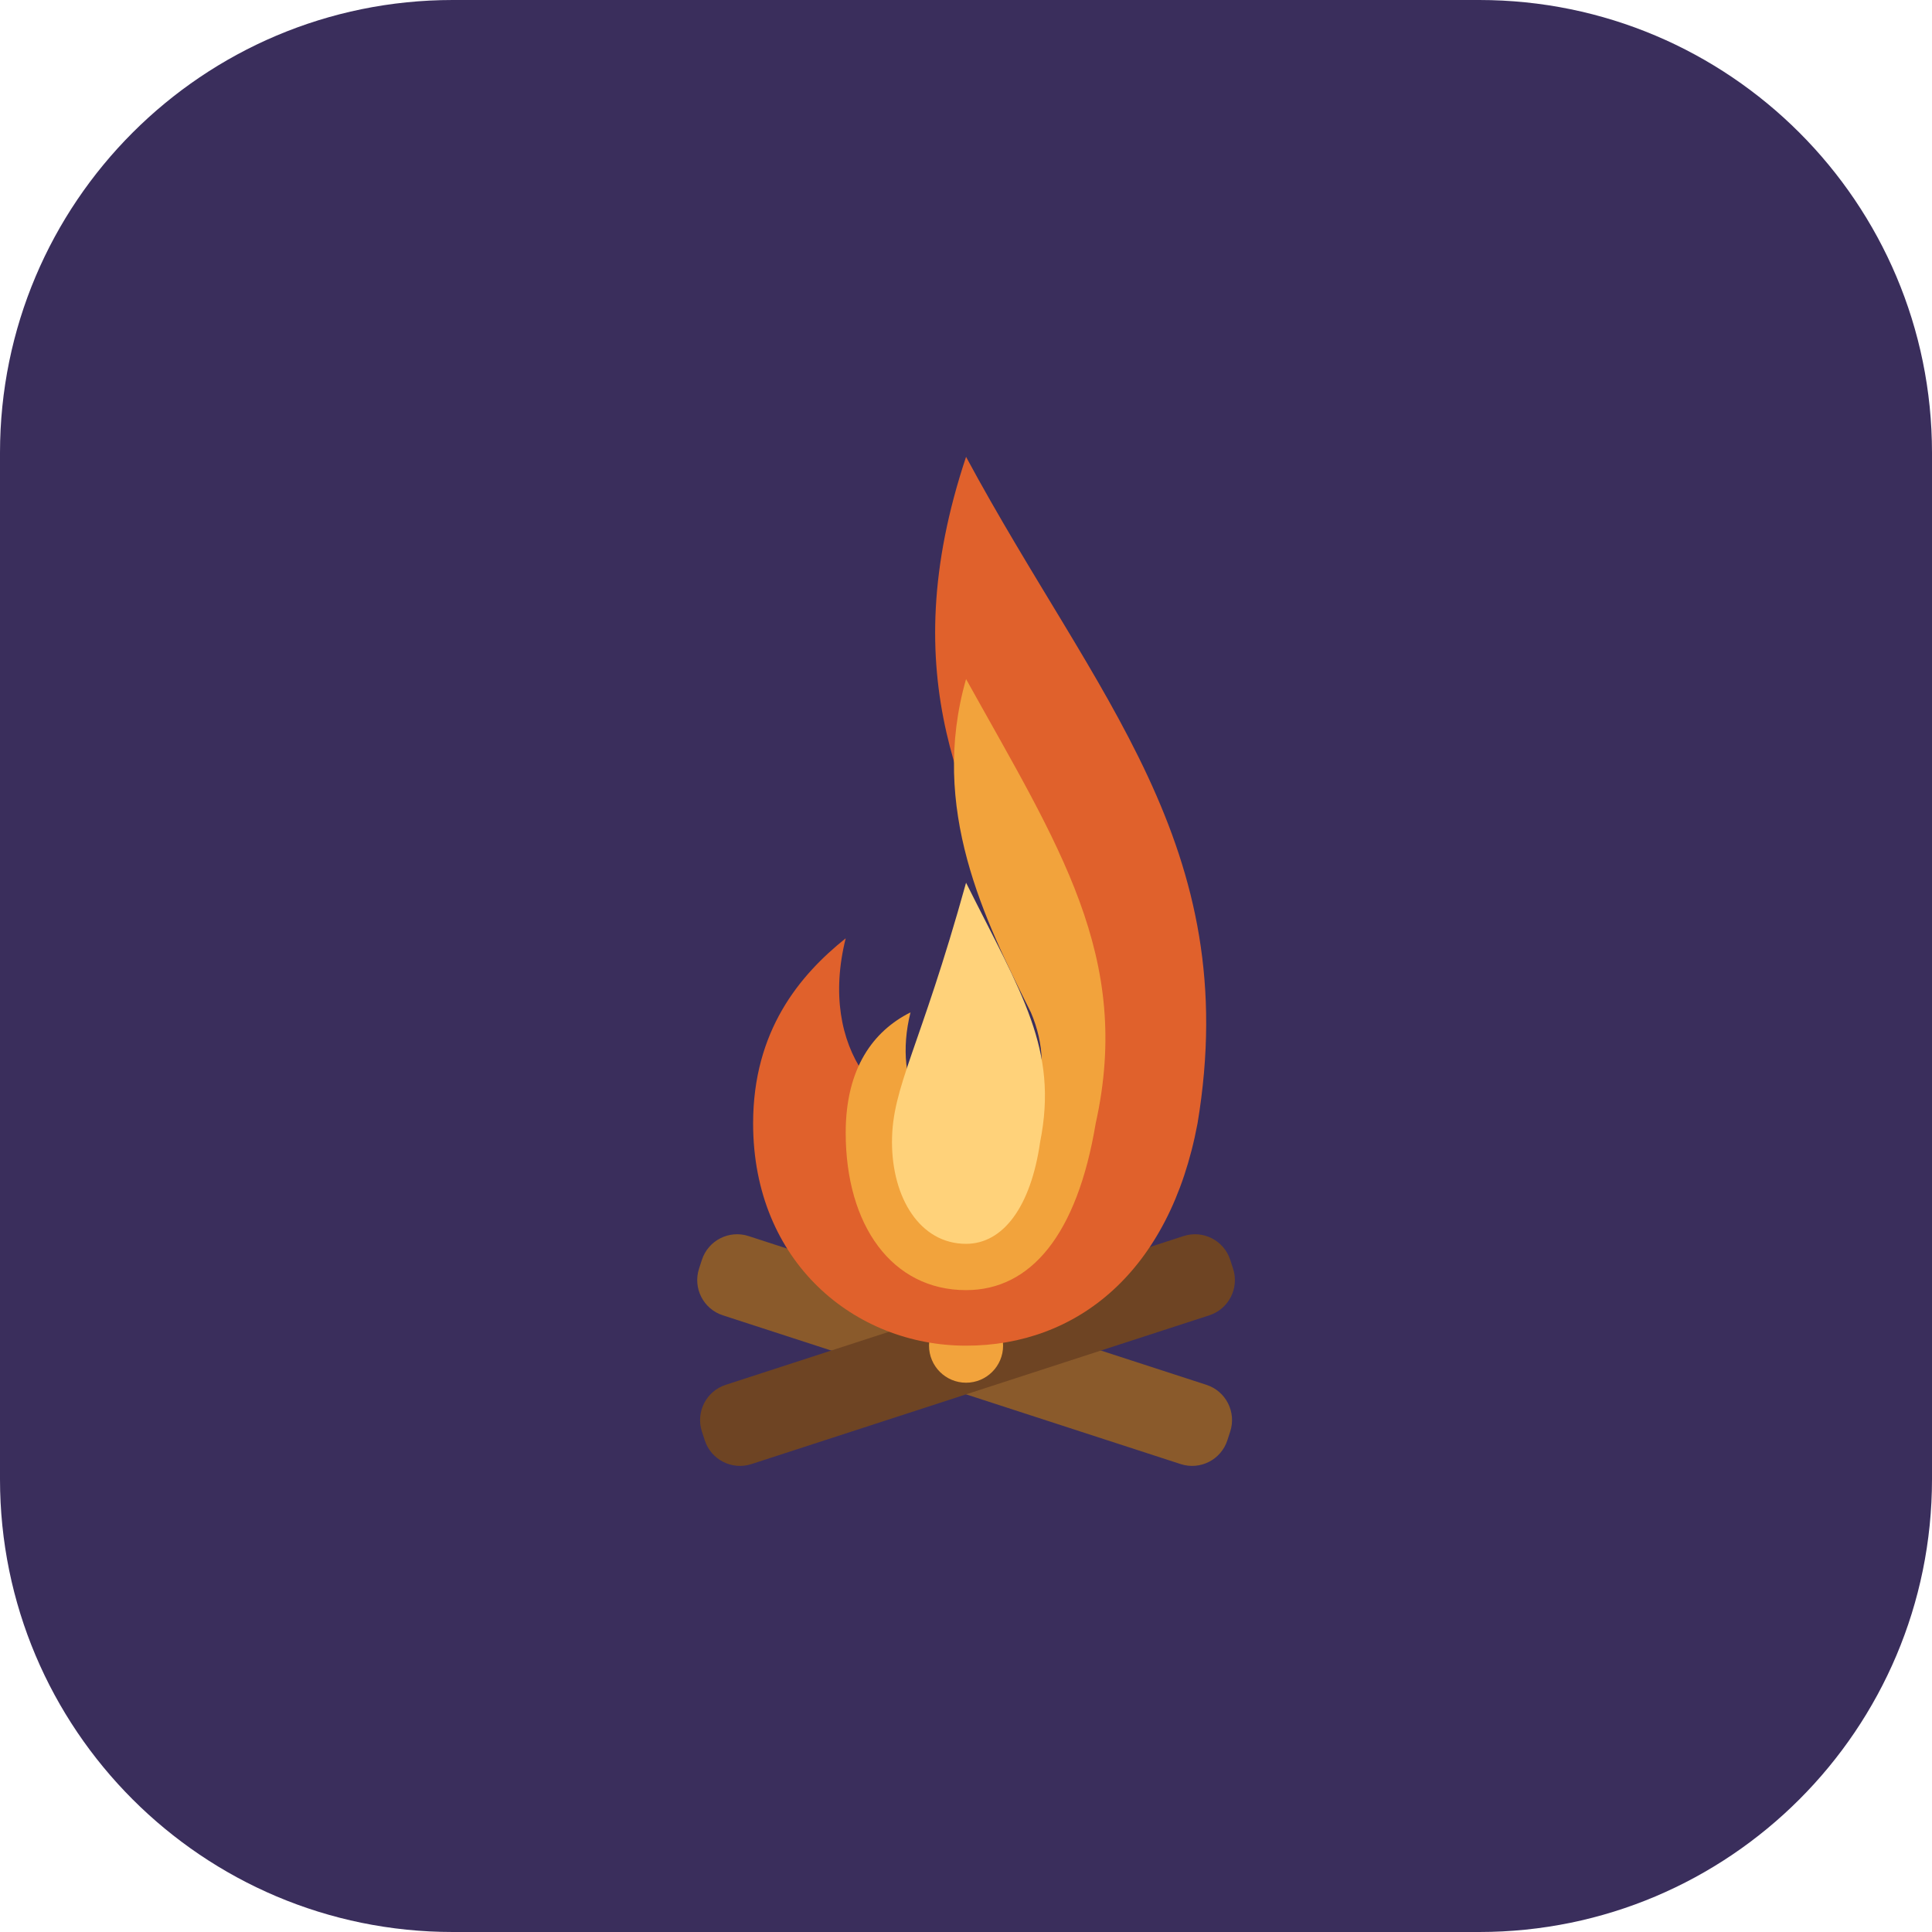
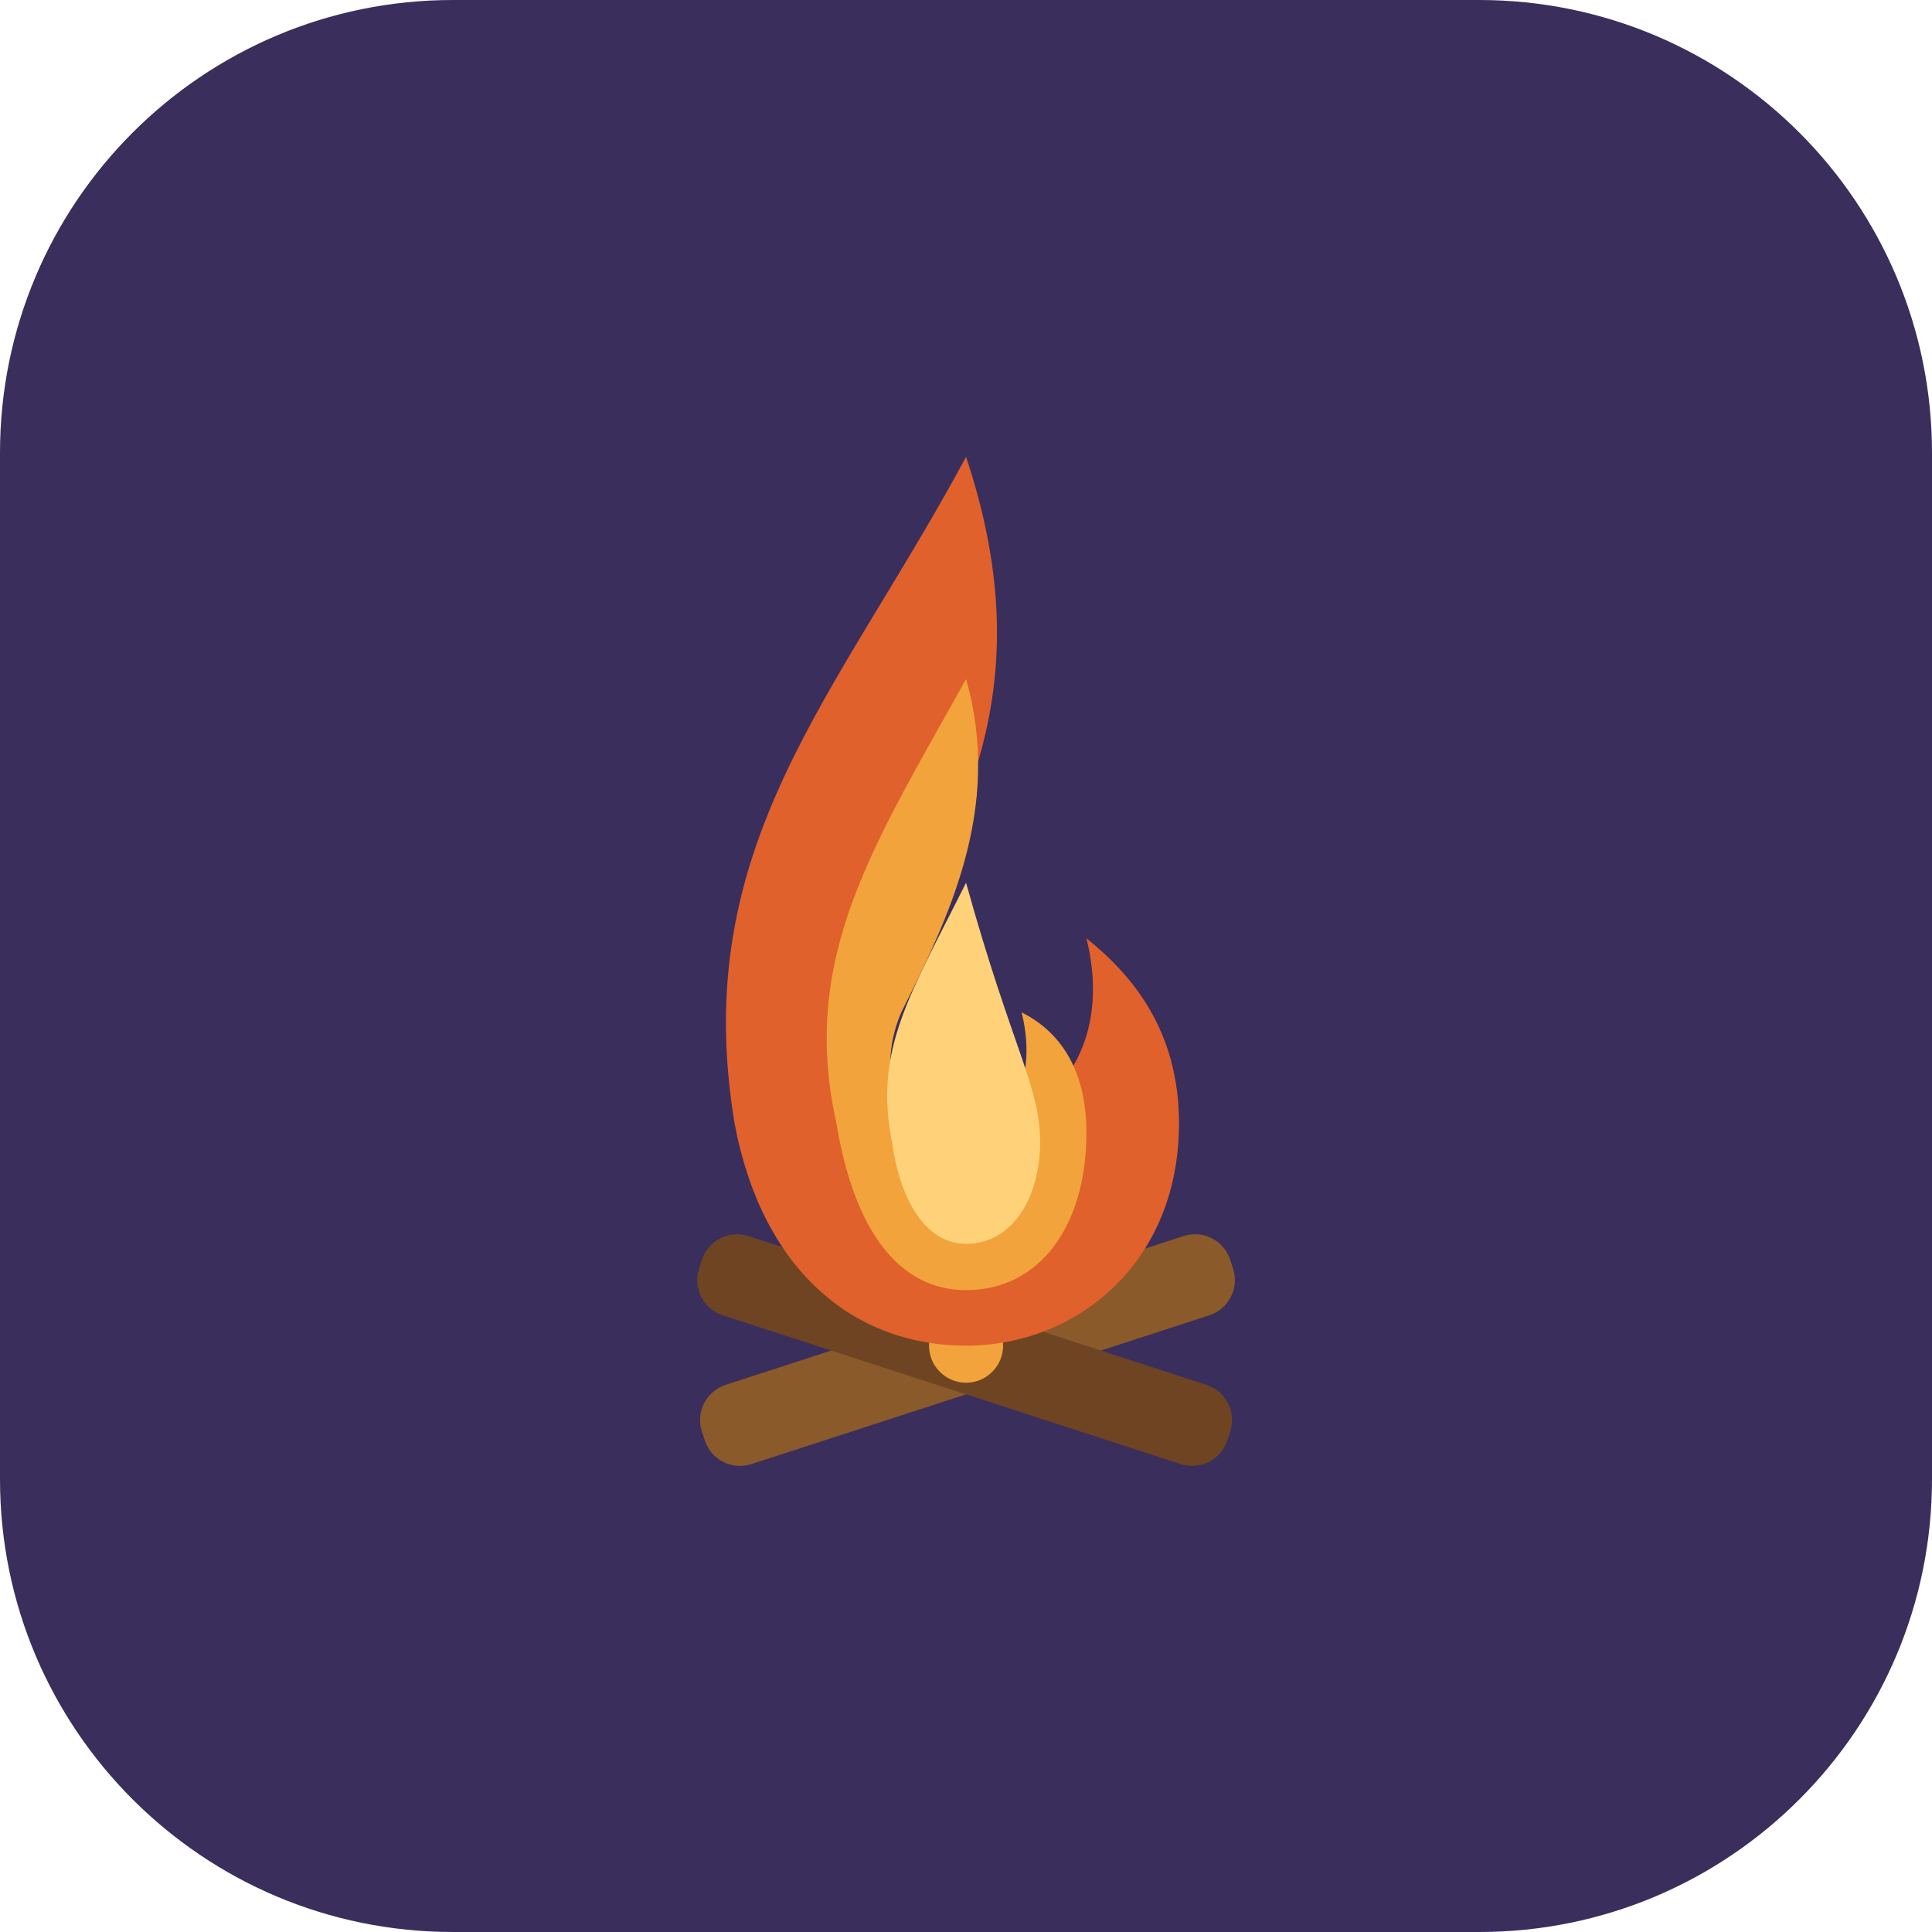
<svg xmlns="http://www.w3.org/2000/svg" viewBox="0 0 64 64" width="64" height="64" role="img" aria-label="Philoi">
  <rect width="64" height="64" rx="15" fill="#3A2E5C" />
-   <g transform="translate(13.6 9) scale(0.3067)">
+   <g transform="translate(13.6 9) scale(0.3067) translate(120,0) scale(-1,1)">
    <rect x="30" y="112" width="60" height="9" rx="4" fill="#8A5A2B" transform="rotate(18 60 116)" />
    <rect x="30" y="112" width="60" height="9" rx="4" fill="#6E4423" transform="rotate(-18 60 116)" />
    <circle cx="60" cy="116" r="4" fill="#F2A33C" />
    <path d="M60 20 C74 46 90 62 85 92 C82 108 72 116 60 116 C48 116 37 107 37 92 C37 82 42 76 47 72 C44 84 51 92 59 92 C68 92 72 82 67 72 C60 58 52 44 60 20 Z" fill="#E0612C" />
    <path d="M60 44 C70 62 78 74 74 92 C72 104 67 110 60 110 C52 110 47 103 47 93 C47 86 50 82 54 80 C52 88 56 94 61 94 C67 94 70 87 67 80 C62 70 56 58 60 44 Z" fill="#F2A33C" />
    <path d="M60 66 C66 78 70 84 68 94 C67 101 64 105 60 105 C55 105 52 100 52 94 C52 88 55 84 60 66 Z" fill="#FFD27A" />
  </g>
</svg>
